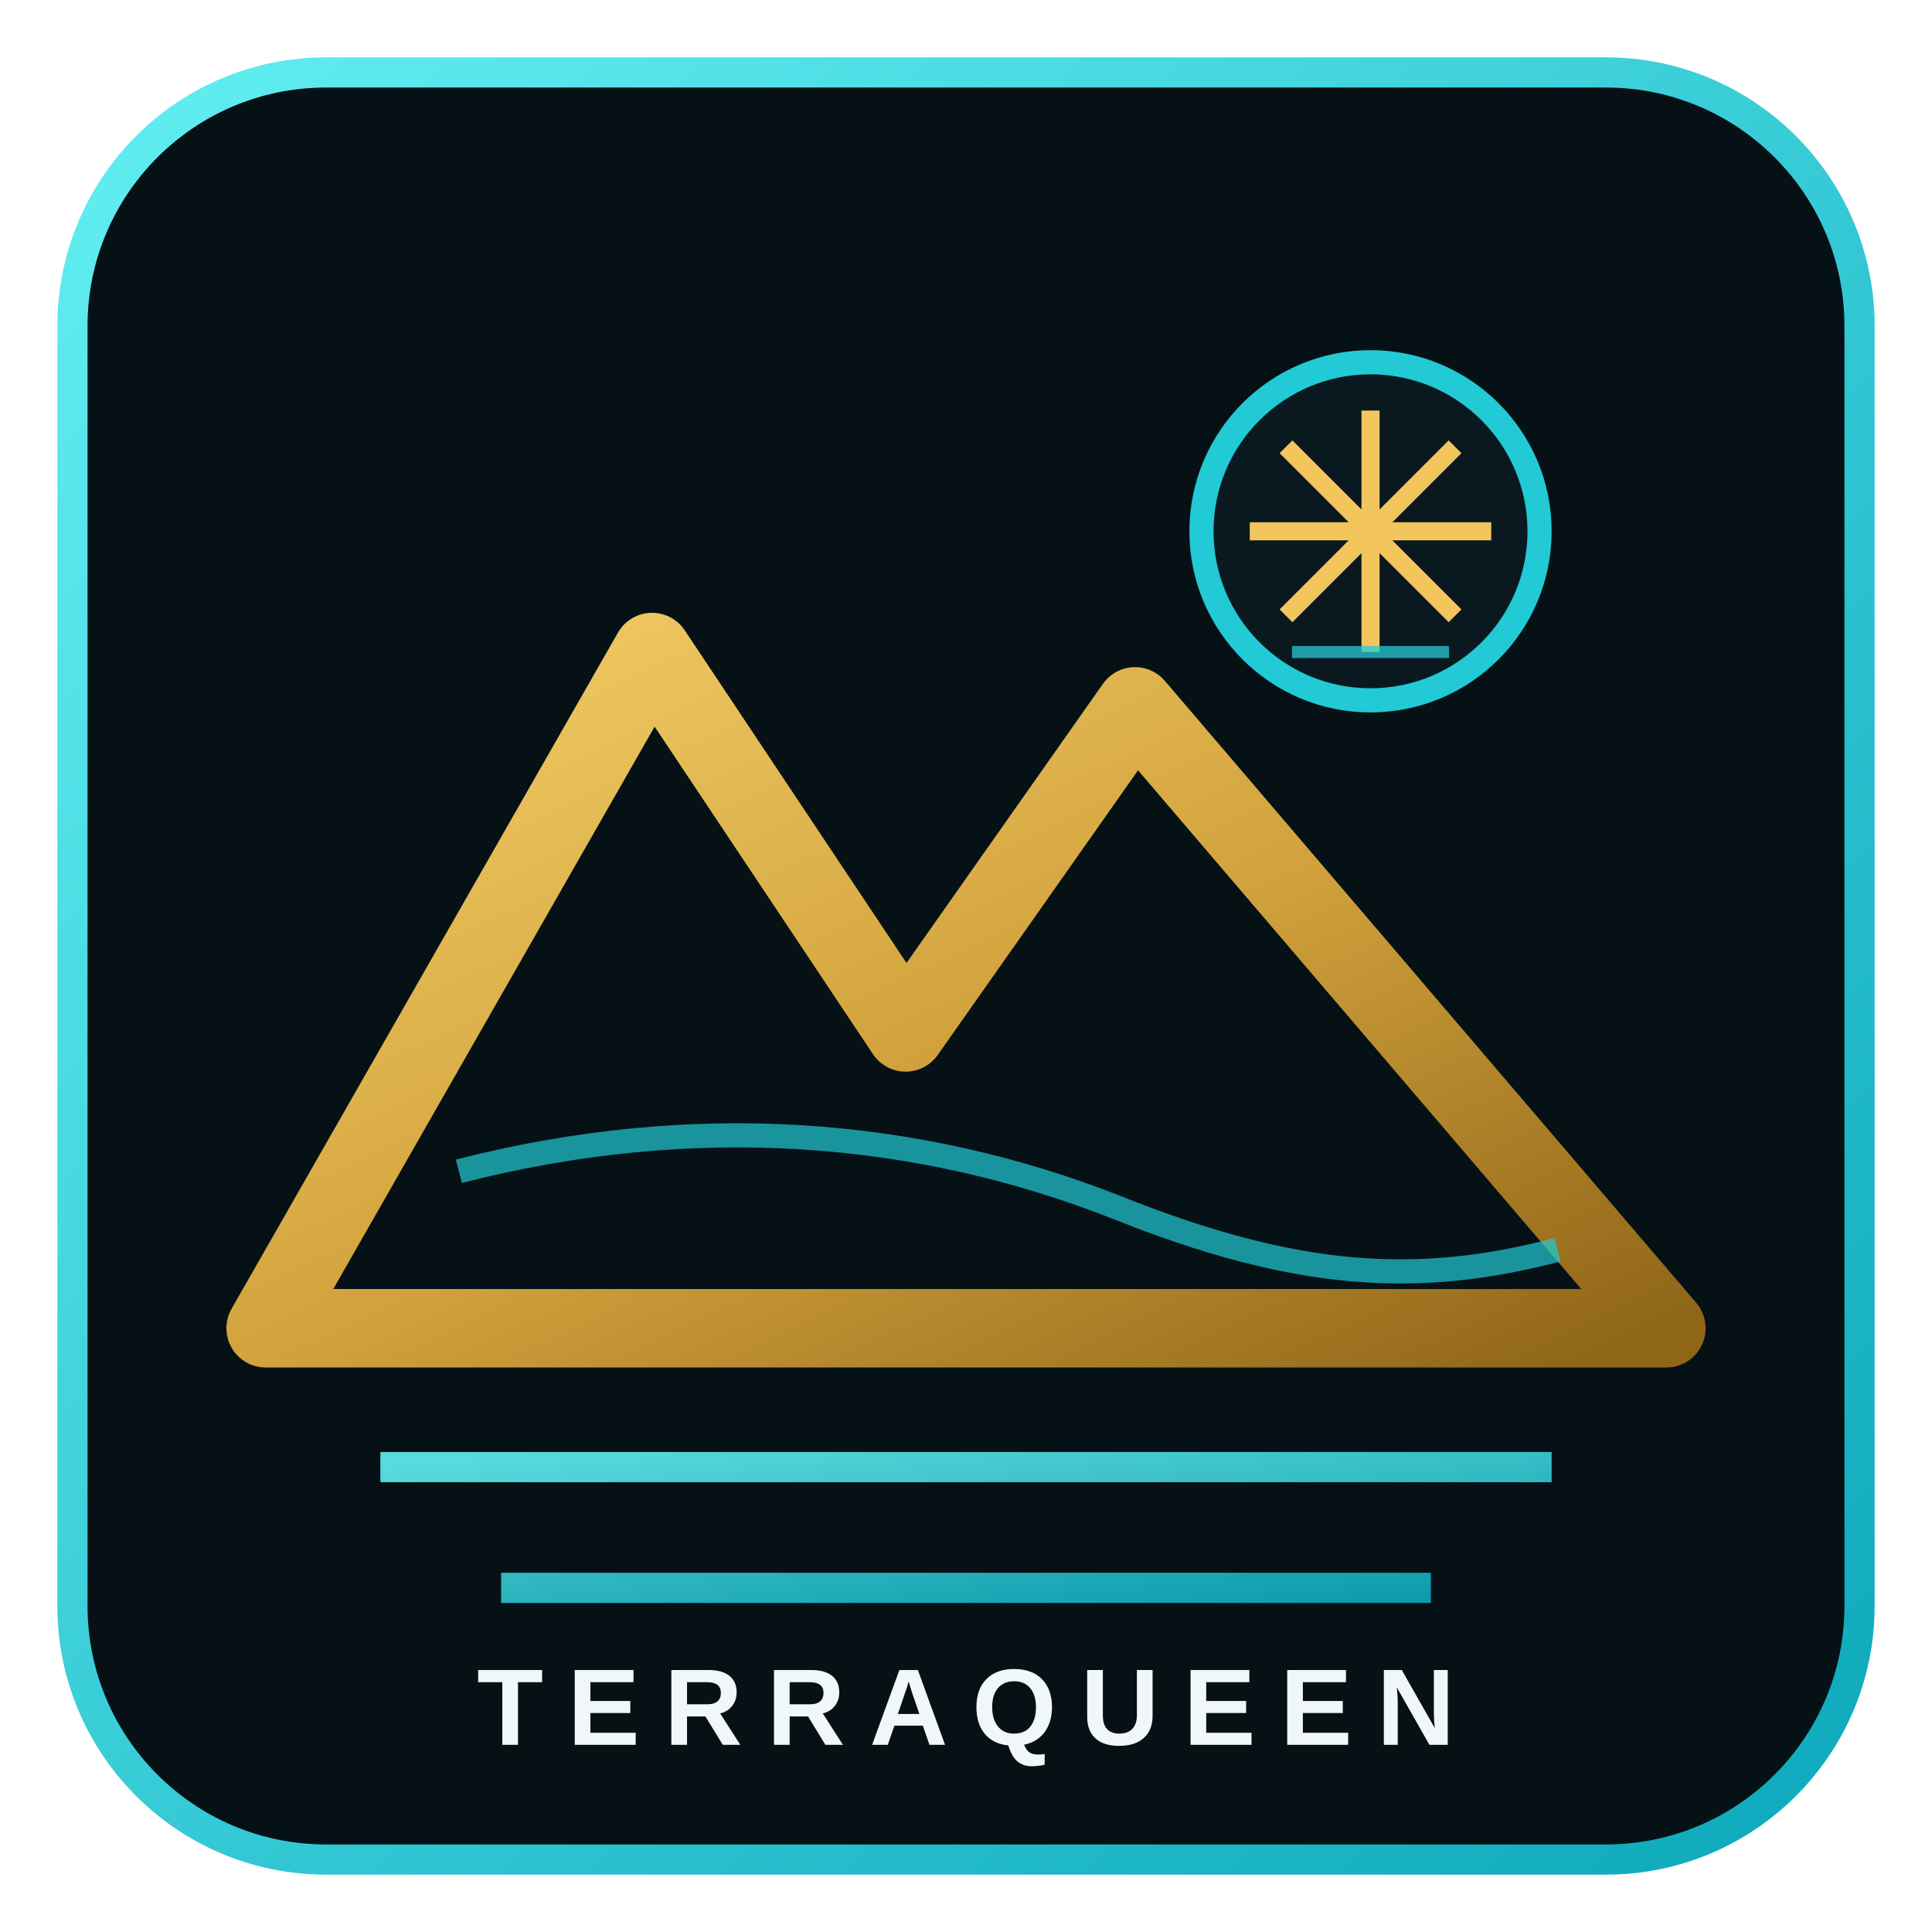
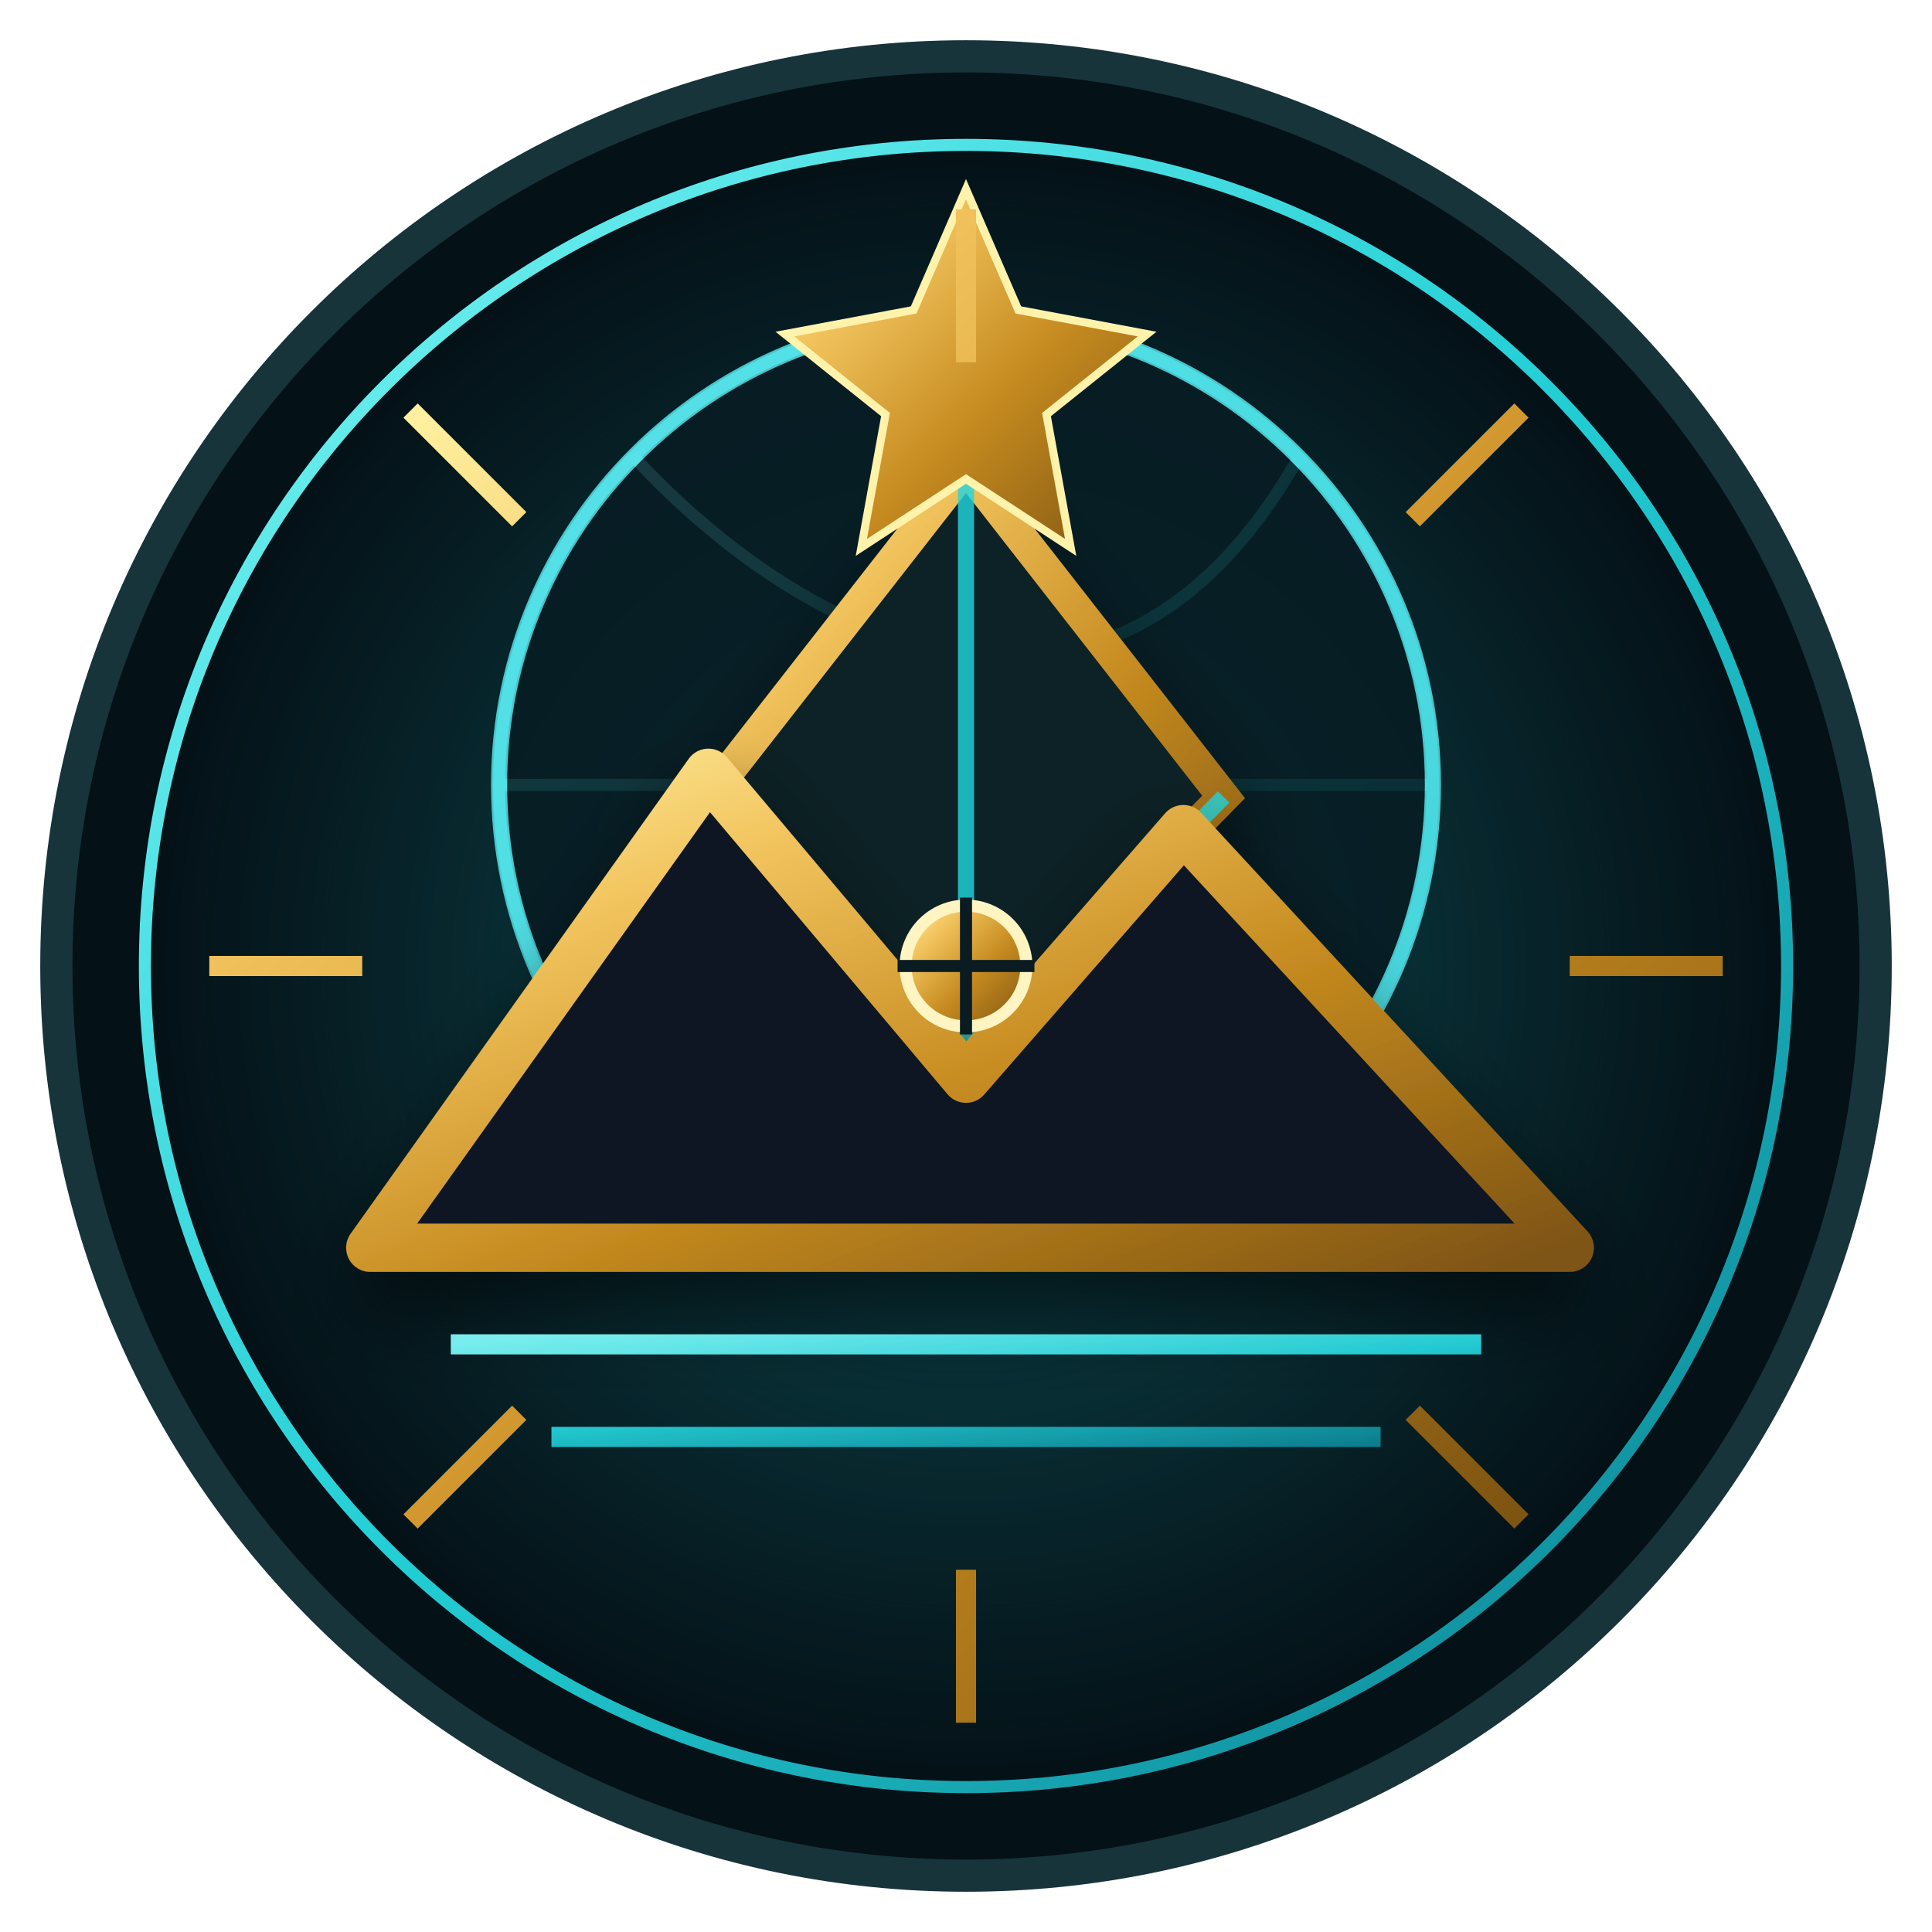
- <svg xmlns="http://www.w3.org/2000/svg" viewBox="0 0 320 320" role="img" aria-labelledby="title desc">
+ <svg xmlns="http://www.w3.org/2000/svg" viewBox="0 0 480 480" role="img" aria-labelledby="title desc">
  <defs>
    <linearGradient id="gold" x1="0" y1="0" x2="1" y2="1">
-       <stop offset="0" stop-color="#f4cf69" />
-       <stop offset="0.52" stop-color="#d2a33d" />
-       <stop offset="1" stop-color="#8f6518" />
+       <stop offset="0" stop-color="#fff0a0" />
+       <stop offset=".24" stop-color="#f2c45e" />
+       <stop offset=".58" stop-color="#c68b20" />
+       <stop offset="1" stop-color="#7e5412" />
    </linearGradient>
    <linearGradient id="teal" x1="0" y1="0" x2="1" y2="1">
-       <stop offset="0" stop-color="#62eff2" />
-       <stop offset="1" stop-color="#0ca8bb" />
+       <stop offset="0" stop-color="#83ffff" />
+       <stop offset=".5" stop-color="#25d8df" />
+       <stop offset="1" stop-color="#0b8395" />
    </linearGradient>
+     <radialGradient id="glow">
+       <stop offset="0" stop-color="#20d6df" stop-opacity=".32" />
+       <stop offset="1" stop-color="#20d6df" stop-opacity="0" />
+     </radialGradient>
+     <filter id="shadow" x="-40%" y="-40%" width="180%" height="180%">
+       <feDropShadow dx="0" dy="10" stdDeviation="10" flood-color="#000" flood-opacity=".6" />
+     </filter>
  </defs>
-   <rect x="12" y="12" width="296" height="296" rx="42" fill="#061116" stroke="url(#teal)" stroke-width="5" />
-   <path d="M44 220 108 108l42 63 38-54 88 103H44Z" fill="none" stroke="url(#gold)" stroke-width="13" stroke-linejoin="round" />
-   <path d="M63 243h194M83 263h154" stroke="url(#teal)" stroke-width="5" opacity=".9" />
-   <path d="M76 194c39-10 76-7 109 6 30 12 50 13 73 7" fill="none" stroke="#21cad4" stroke-width="4" opacity=".7" />
-   <circle cx="227" cy="88" r="28" fill="#0a1920" stroke="#21cad4" stroke-width="4" />
-   <path d="M227 68v40M207 88h40M213 74l28 28M241 74l-28 28" stroke="#f2c55d" stroke-width="3" />
-   <path d="M214 108h26" stroke="#21cad4" stroke-width="2" opacity=".75" />
-   <text x="160" y="289" text-anchor="middle" fill="#f1f7f8" font-family="Arial, sans-serif" font-size="18" font-weight="700" letter-spacing="4">TERRAQUEEN</text>
+   <circle cx="240" cy="240" r="226" fill="#041117" stroke="#17343b" stroke-width="8" />
+   <circle cx="240" cy="240" r="204" fill="url(#glow)" stroke="url(#teal)" stroke-width="3" opacity=".95" />
+   <g fill="none" stroke="url(#teal)" stroke-width="3" opacity=".72">
+     <circle cx="240" cy="195" r="116" />
+     <path d="M124 195h232M240 79v232" />
+     <path d="M157 113c46 50 120 82 166 0M157 277c46-50 120-82 166 0" />
+   </g>
+   <circle cx="240" cy="195" r="116" fill="#071b22" opacity=".82" stroke="#56e9ef" stroke-width="4" />
+   <path d="M176 198 240 116l64 82-64 65-64-65Z" fill="#0a2028" stroke="url(#gold)" stroke-width="8" filter="url(#shadow)" />
+   <path d="M240 116v147M176 198l64 65M304 198l-64 65" stroke="#21d7e0" stroke-width="4" opacity=".8" />
+   <path d="M92 310 176 192l64 76 54-62 96 104H92Z" fill="#0a1920" stroke="url(#gold)" stroke-width="12" stroke-linejoin="round" filter="url(#shadow)" />
+   <path d="M112 334h256M137 357h206" stroke="url(#teal)" stroke-width="5" opacity=".92" />
+   <path d="M240 47 253 77 285 83 260 103 266 136 240 119 214 136 220 103 195 83 227 77Z" fill="url(#gold)" stroke="#fff3ac" stroke-width="2" />
+   <g fill="none" stroke="url(#gold)" stroke-width="5">
+     <path d="M52 240h38M390 240h38M240 52v38M240 390v38" />
+     <path d="m102 102 27 27M351 351l27 27M378 102l-27 27M102 378l27-27" />
+   </g>
+   <circle cx="240" cy="240" r="15" fill="url(#gold)" stroke="#fff5c3" stroke-width="3" />
+   <path d="M240 223v34M223 240h34" stroke="#0a1c22" stroke-width="3" />
</svg>
